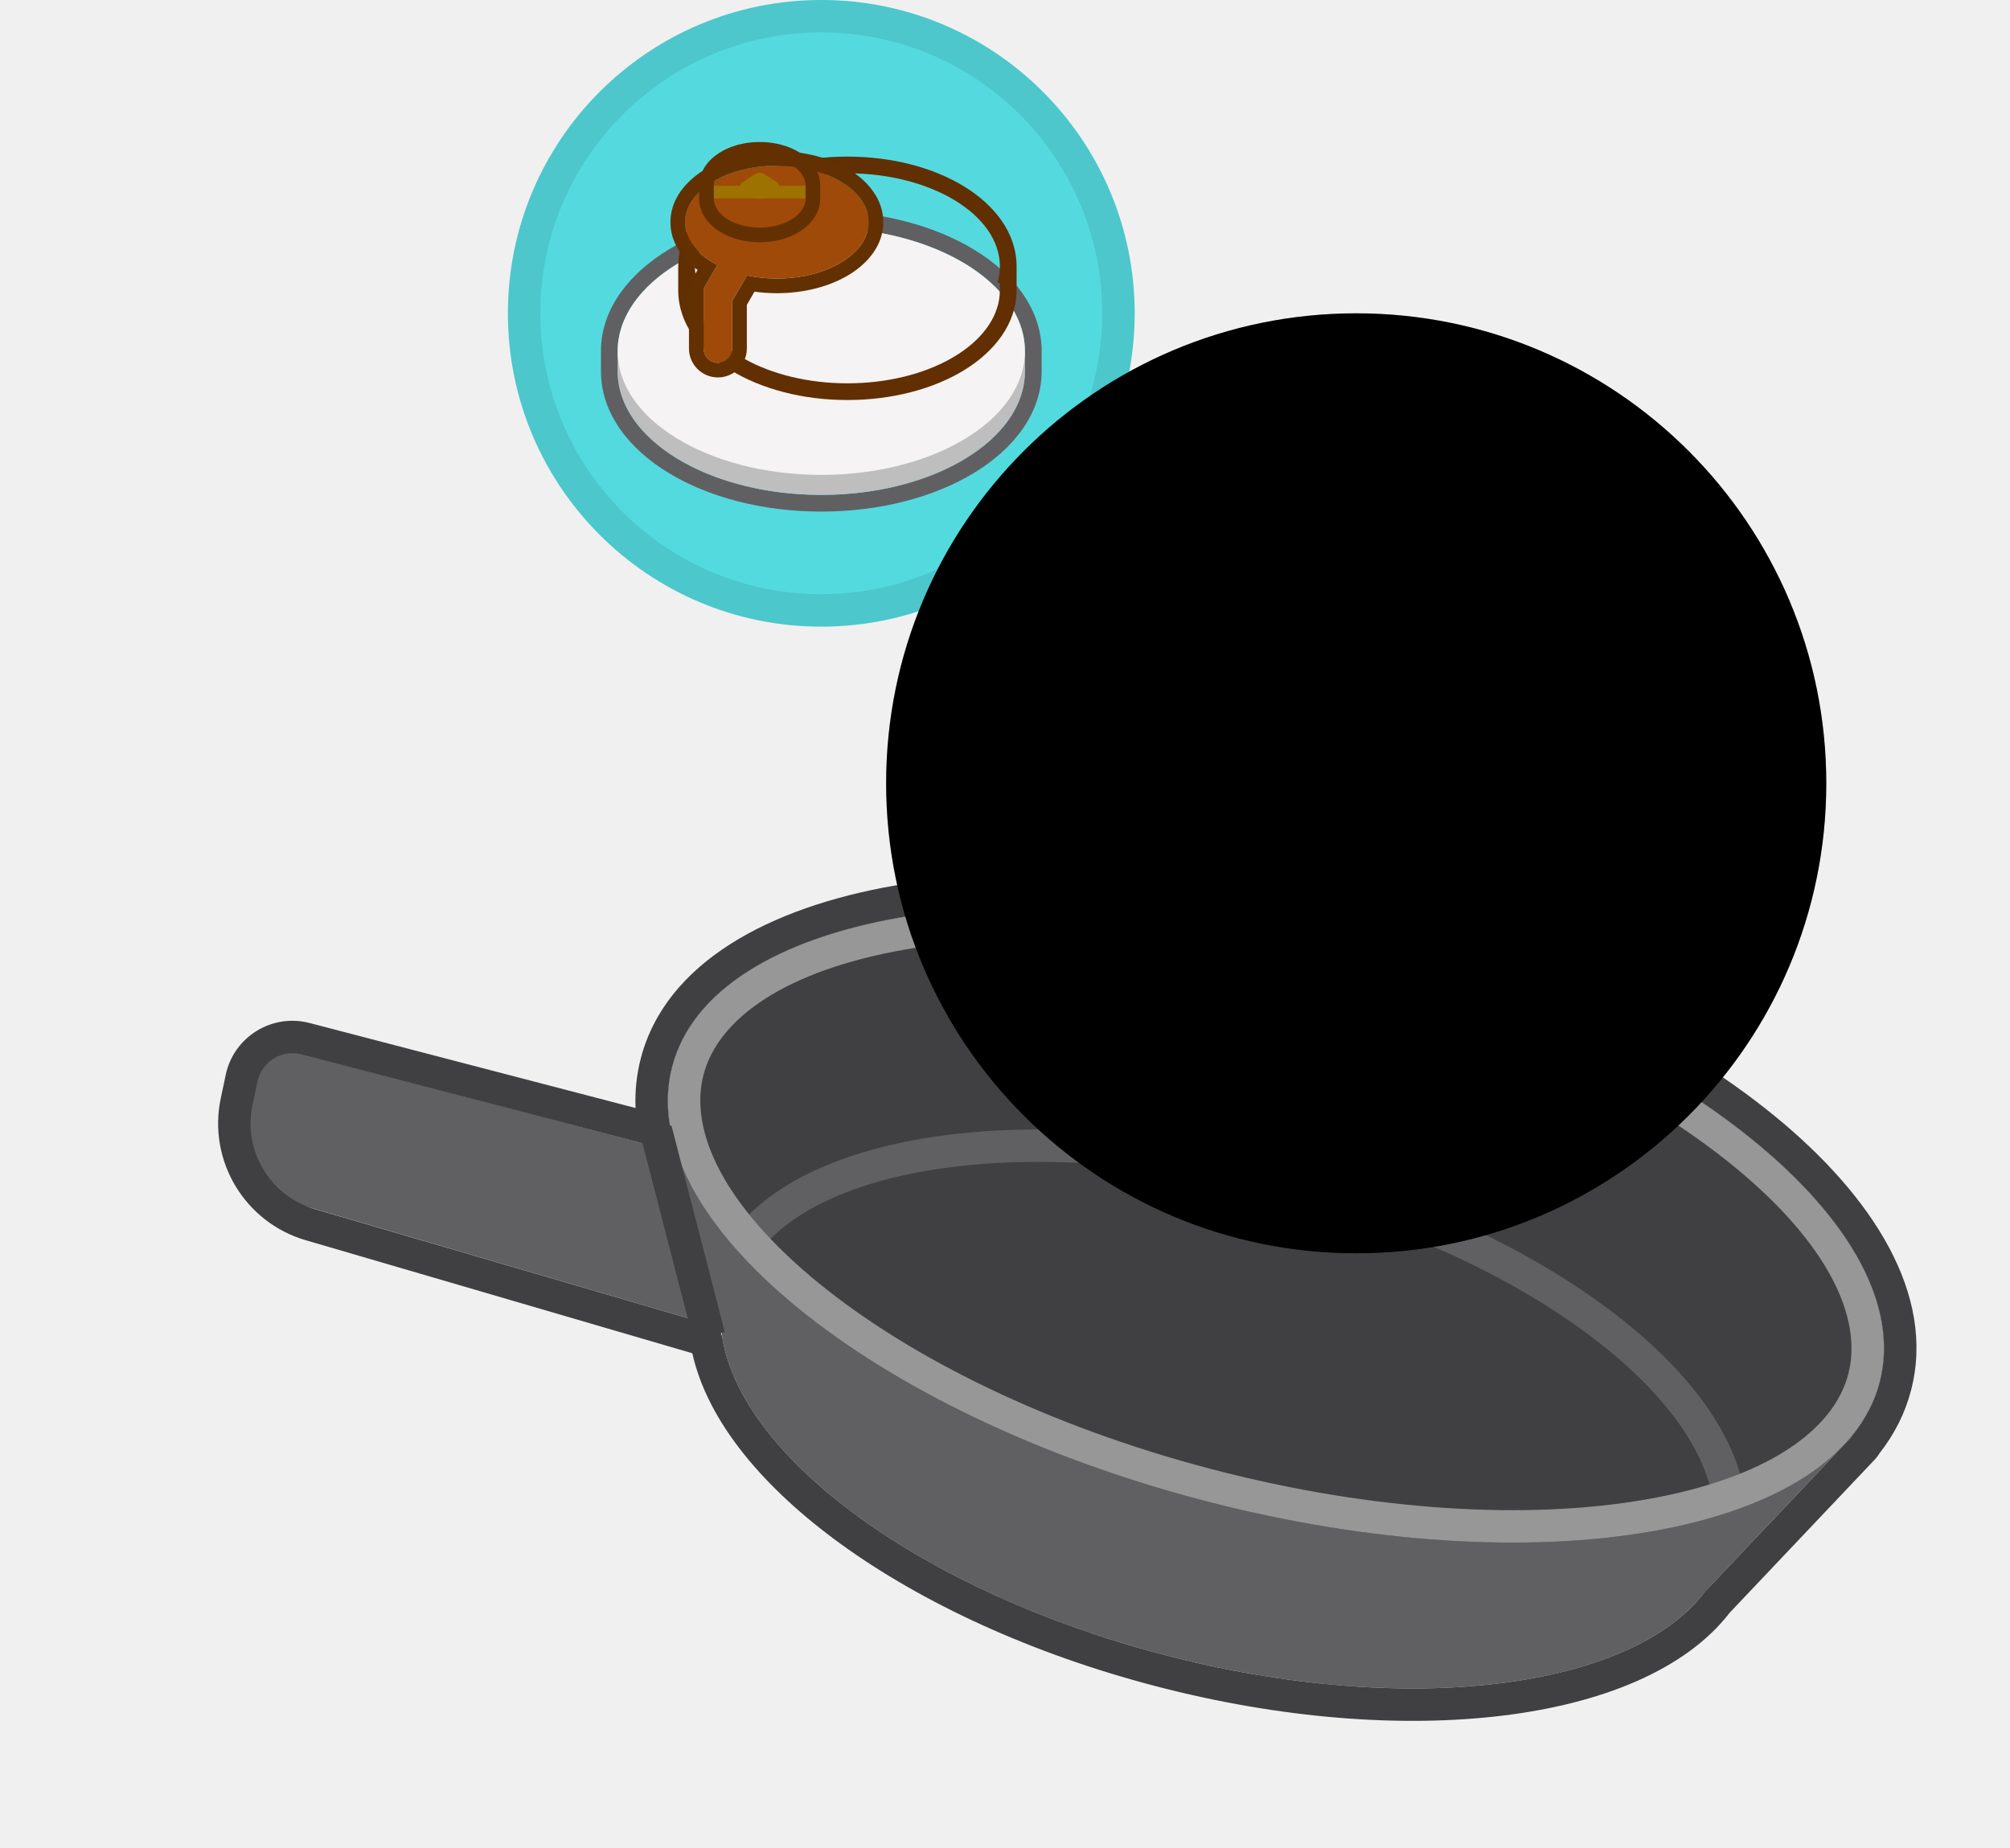
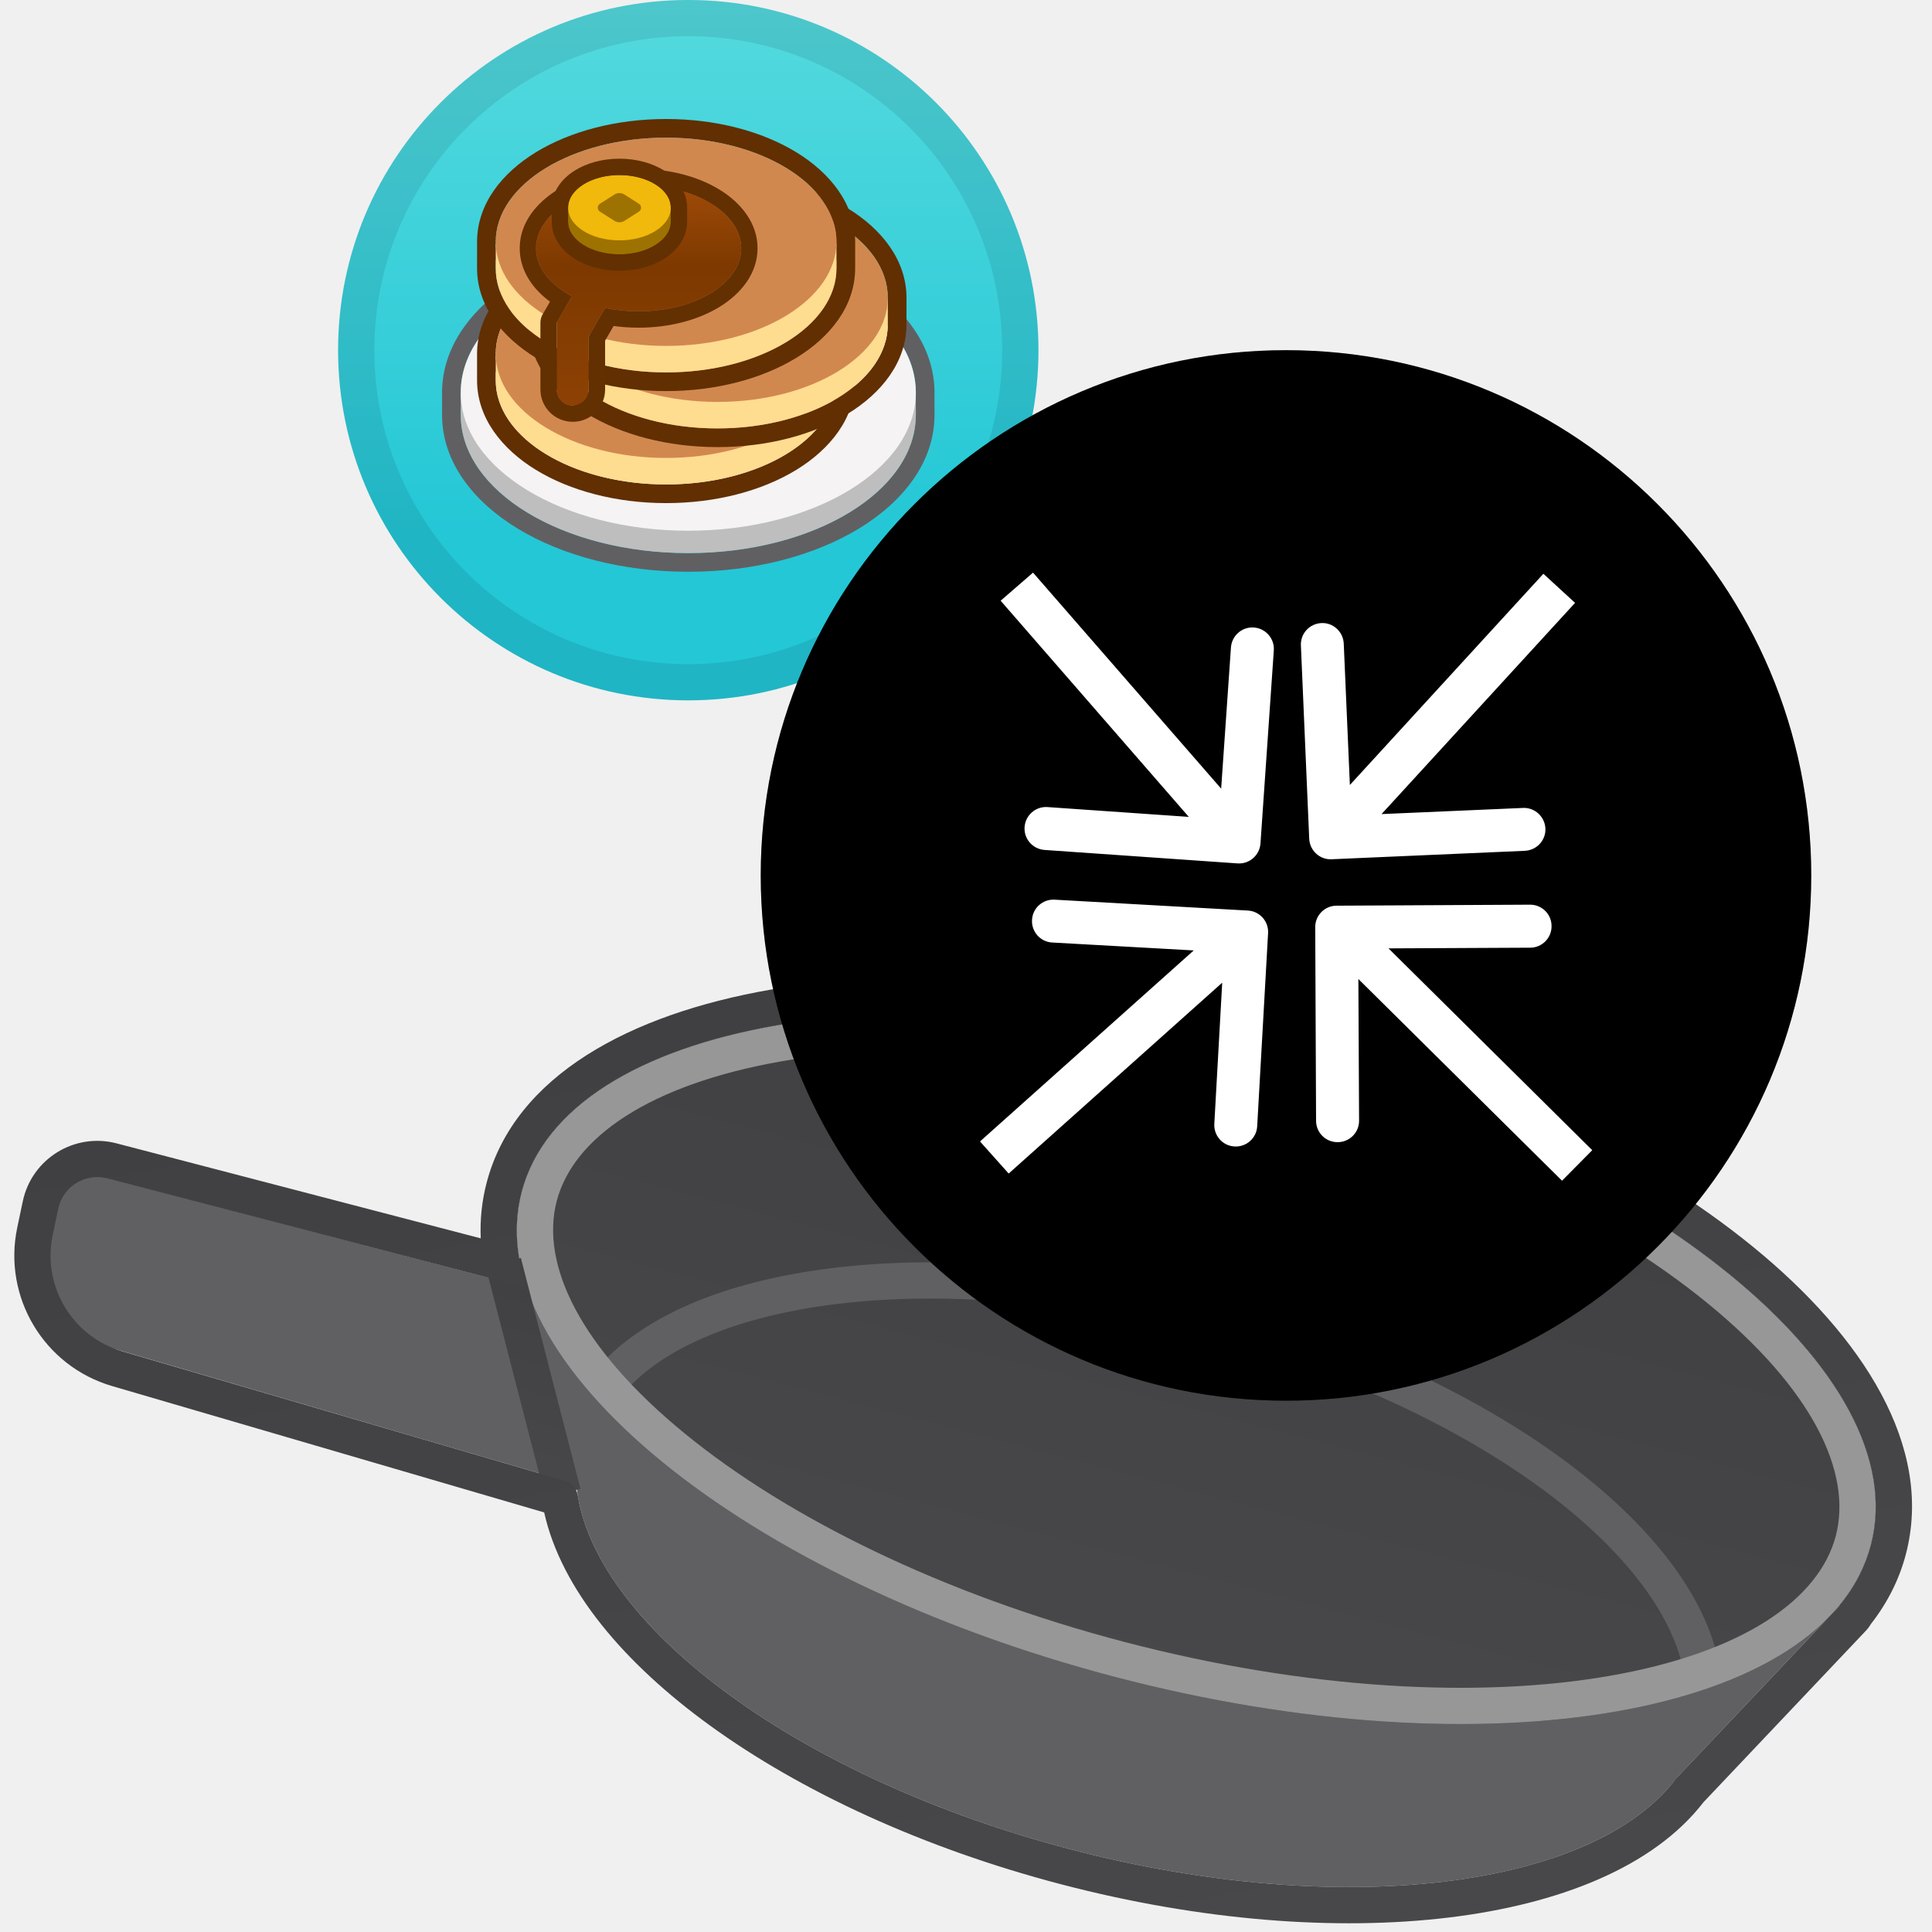
- <svg xmlns="http://www.w3.org/2000/svg" xmlns:ns1="https://www.w3.org/1999/xlink" width="186" height="171" fill="none">
-   <style>.B{fill-rule:evenodd}.C{fill:#606063}.D{fill:#612f01}.E{fill:#fedc90}.F{fill:#d1884f}</style>
-   <g class="C">
-     <path d="M67.045 119.028c-3.178 12.144 15 27.421 40.602 34.121s48.934 2.287 52.112-9.858-15-27.421-40.602-34.122-48.934-2.286-52.112 9.859z" />
-     <path d="M155.924 149.273l15.422-16.285-109.354-28.619 5.721 21.818 88.211 23.086z" />
-     <path d="M68.934 108.293L27.073 97.338c-1.815-.475-3.66.654-4.063 2.486l-.468 2.129a8.26 8.26 0 0 0 5.746 9.7l41.812 12.239-1.166-15.599z" />
+ <svg xmlns="http://www.w3.org/2000/svg" width="96" height="96" viewBox="0 0 96 96" fill="none">
+   <g clip-path="url(#clip0)">
+     <path d="M28.827 71.417C26.92 78.704 37.827 87.87 53.188 91.89C68.55 95.91 82.549 93.262 84.456 85.975C86.362 78.688 75.456 69.522 60.094 65.502C44.733 61.482 30.734 64.13 28.827 71.417Z" fill="#606063" />
+     <path d="M82.155 89.564L91.408 79.793L25.795 62.622L29.228 75.713L82.155 89.564Z" fill="#606063" />
+     <path d="M29.96 64.976L4.844 58.403C3.755 58.118 2.648 58.795 2.406 59.895L2.125 61.172C1.565 63.716 3.072 66.26 5.573 66.992L30.66 74.335L29.96 64.976Z" fill="#606063" />
+     <path d="M25.922 59.226C23.705 67.694 36.916 78.487 55.428 83.331C73.941 88.176 90.745 85.239 92.961 76.77C95.177 68.302 81.967 57.509 63.454 52.664C44.942 47.82 28.138 50.757 25.922 59.226Z" fill="url(#paint0_linear)" />
+     <path fill-rule="evenodd" clip-rule="evenodd" d="M76.604 73.971C80.863 77.103 83.352 80.491 83.723 83.494L85.509 83.273C85.046 79.531 82.067 75.755 77.67 72.521C73.236 69.261 67.207 66.433 60.322 64.631C53.438 62.829 46.796 62.341 41.333 63.012C35.916 63.677 31.469 65.509 29.232 68.545L30.681 69.613C32.476 67.177 36.305 65.443 41.552 64.798C46.754 64.16 53.165 64.619 59.866 66.373C66.568 68.126 72.382 70.867 76.604 73.971Z" fill="#606063" />
+     <path fill-rule="evenodd" clip-rule="evenodd" d="M34.041 71.243C28.808 66.969 26.842 62.819 27.663 59.681C28.484 56.544 32.231 53.889 38.887 52.726C45.371 51.592 53.934 52.033 62.998 54.406C72.063 56.778 79.745 60.588 84.842 64.752C90.075 69.027 92.041 73.177 91.22 76.314C90.399 79.452 86.651 82.107 79.996 83.27C73.512 84.404 64.949 83.962 55.884 81.59C46.819 79.218 39.138 75.408 34.041 71.243ZM55.428 83.331C36.916 78.487 23.705 67.694 25.922 59.226C28.138 50.757 44.942 47.82 63.454 52.664C81.967 57.509 95.177 68.302 92.961 76.77C90.745 85.239 73.941 88.176 55.428 83.331Z" fill="#979797" />
+     <path fill-rule="evenodd" clip-rule="evenodd" d="M27.101 74.429L24.138 62.956L25.881 62.506L28.843 73.979L27.101 74.429Z" fill="url(#paint1_linear)" />
+     <path fill-rule="evenodd" clip-rule="evenodd" d="M26.081 63.714C26.055 63.625 26.029 63.536 26.004 63.447C25.959 63.284 25.919 63.12 25.883 62.957L25.798 62.633C25.797 62.628 25.802 62.623 25.807 62.625C25.811 62.626 25.816 62.622 25.815 62.617C25.814 62.612 25.813 62.607 25.812 62.602C25.784 62.443 25.76 62.284 25.741 62.126C25.736 62.087 25.731 62.05 25.727 62.011C25.684 61.614 25.669 61.218 25.685 60.827C25.685 60.827 25.685 60.827 25.685 60.826C25.706 60.285 25.784 59.751 25.922 59.226C28.138 50.757 44.942 47.82 63.454 52.664C81.966 57.509 95.177 68.302 92.961 76.77C92.823 77.295 92.63 77.799 92.383 78.281C92.383 78.282 92.383 78.282 92.383 78.282C92.117 78.803 91.788 79.298 91.402 79.767C91.399 79.771 91.396 79.775 91.393 79.778C91.391 79.78 91.391 79.782 91.391 79.783C91.391 79.786 91.393 79.789 91.396 79.79C91.399 79.791 91.401 79.793 91.401 79.796C91.402 79.798 91.401 79.8 91.4 79.802L91.035 80.186C90.993 80.232 90.95 80.277 90.907 80.322L90.165 81.105L90.164 81.106L83.276 88.379C79.191 93.798 66.718 95.43 53.188 91.889C39.807 88.387 29.805 80.98 28.71 74.312C28.654 73.971 28.42 73.68 28.088 73.583L6.076 67.146C3.59 66.419 2.083 63.899 2.619 61.365L2.894 60.062C3.128 58.955 4.239 58.268 5.334 58.553L25.883 63.912C26.003 63.944 26.113 63.834 26.081 63.714ZM23.887 61.532C23.849 60.605 23.942 59.681 24.18 58.77C25.575 53.439 31.338 50.391 38.267 49.179C45.367 47.938 54.462 48.451 63.91 50.923C73.357 53.395 81.538 57.404 87.12 61.964C92.567 66.414 96.097 71.895 94.702 77.226C94.368 78.504 93.771 79.664 92.962 80.699C92.892 80.818 92.808 80.932 92.707 81.039L92.354 81.411C92.352 81.414 92.35 81.416 92.348 81.418C92.302 81.467 92.255 81.517 92.208 81.566C92.206 81.568 92.204 81.57 92.202 81.572L84.649 89.547C82.147 92.791 77.433 94.624 71.99 95.281C66.41 95.955 59.68 95.449 52.733 93.631C45.861 91.832 39.804 89.02 35.286 85.746C31.038 82.668 27.893 78.989 27.04 75.152L5.571 68.873C2.182 67.882 0.128 64.448 0.858 60.993L1.133 59.689C1.58 57.578 3.7 56.267 5.788 56.812L23.887 61.532Z" fill="url(#paint2_linear)" />
+     <circle cx="34.2" cy="17.4" r="17.4" fill="url(#paint3_linear)" />
+     <path fill-rule="evenodd" clip-rule="evenodd" d="M22.898 19.312C22.895 19.377 22.893 19.442 22.893 19.508C22.893 19.755 22.915 19.999 22.957 20.24H22.893V20.618C22.893 20.803 22.906 20.986 22.929 21.167C23.39 24.702 28.26 27.483 34.2 27.483C40.14 27.483 45.011 24.702 45.471 21.167C45.495 20.986 45.507 20.803 45.507 20.618V20.24H45.443C45.485 19.999 45.507 19.755 45.507 19.508C45.507 19.442 45.505 19.377 45.502 19.312C45.332 15.611 40.337 12.643 34.2 12.643C28.064 12.643 23.069 15.611 22.898 19.312ZM21.97 19.312C22.053 17.054 23.588 15.157 25.724 13.86C27.938 12.516 30.937 11.715 34.2 11.715C37.464 11.715 40.463 12.516 42.677 13.86C44.812 15.157 46.347 17.054 46.431 19.312H46.435V20.618C46.435 22.962 44.874 24.932 42.677 26.266C40.463 27.61 37.464 28.411 34.2 28.411C30.937 28.411 27.938 27.61 25.724 26.266C23.527 24.932 21.966 22.962 21.966 20.618V19.312H21.97Z" fill="#606063" />
+     <path d="M45.507 20.618C45.507 24.41 40.445 27.483 34.2 27.483C27.956 27.483 22.894 24.41 22.894 20.618V19.532H45.507V20.618Z" fill="#BEBEBE" />
+     <path d="M45.507 19.508C45.507 23.299 40.445 26.372 34.2 26.372C27.956 26.372 22.894 23.299 22.894 19.508C22.894 15.716 27.956 12.643 34.2 12.643C40.445 12.643 45.507 15.716 45.507 19.508Z" fill="#F5F3F3" />
+     <path fill-rule="evenodd" clip-rule="evenodd" d="M24.633 17.568C24.633 17.572 24.633 17.577 24.633 17.581C24.633 17.893 24.678 18.199 24.765 18.496H24.633V18.898C24.633 19.075 24.648 19.251 24.676 19.424C25.107 22.034 28.713 24.071 33.099 24.071C37.483 24.071 41.09 22.034 41.521 19.424C41.549 19.251 41.564 19.075 41.564 18.898V18.496H41.432C41.516 18.207 41.562 17.91 41.564 17.606C41.564 17.598 41.564 17.589 41.564 17.581C41.564 17.577 41.564 17.572 41.564 17.568C41.553 14.717 37.767 12.408 33.099 12.408C28.43 12.408 24.645 14.717 24.633 17.568ZM23.705 17.568H23.705V18.898C23.705 20.772 24.945 22.318 26.629 23.348C28.329 24.387 30.619 24.999 33.099 24.999C35.578 24.999 37.868 24.387 39.568 23.348C41.252 22.318 42.492 20.772 42.492 18.898V17.61C42.492 17.6 42.492 17.591 42.492 17.581C42.492 15.707 41.252 14.16 39.568 13.131C37.868 12.092 35.578 11.48 33.099 11.48C30.619 11.48 28.329 12.092 26.629 13.131C24.948 14.158 23.711 15.7 23.705 17.568Z" fill="#612F01" />
+     <path d="M41.564 18.898C41.564 21.755 37.774 24.071 33.099 24.071C28.423 24.071 24.633 21.755 24.633 18.898V17.684H41.564V18.898Z" fill="#FEDC90" />
+     <path d="M41.564 17.581C41.564 20.438 37.774 22.755 33.099 22.755C28.423 22.755 24.633 20.438 24.633 17.581C24.633 14.724 28.423 12.408 33.099 12.408C37.774 12.408 41.564 14.724 41.564 17.581Z" fill="#D1884F" />
+     <path fill-rule="evenodd" clip-rule="evenodd" d="M27.184 14.785C27.184 14.789 27.184 14.793 27.184 14.798C27.184 15.11 27.23 15.416 27.316 15.713H27.184V16.115C27.184 16.292 27.199 16.467 27.227 16.64C27.659 19.251 31.265 21.288 35.65 21.288C40.035 21.288 43.641 19.251 44.072 16.64C44.101 16.467 44.115 16.292 44.115 16.115V15.713H43.983C44.068 15.424 44.113 15.127 44.115 14.823C44.115 14.815 44.115 14.806 44.115 14.798C44.115 14.793 44.115 14.789 44.115 14.785C44.104 11.934 40.318 9.624 35.65 9.624C30.982 9.624 27.196 11.934 27.184 14.785ZM26.257 14.785H26.257V16.115C26.257 17.989 27.496 19.535 29.18 20.564C30.88 21.603 33.17 22.216 35.65 22.216C38.13 22.216 40.419 21.603 42.12 20.564C43.804 19.535 45.043 17.989 45.043 16.115V14.827C45.043 14.817 45.043 14.807 45.043 14.798C45.043 12.924 43.804 11.377 42.12 10.348C40.419 9.309 38.13 8.697 35.65 8.697C33.17 8.697 30.88 9.309 29.18 10.348C27.5 11.375 26.262 12.916 26.257 14.785Z" fill="#612F01" />
+     <path d="M44.115 16.115C44.115 18.972 40.325 21.288 35.65 21.288C30.974 21.288 27.184 18.972 27.184 16.115V14.901H44.115V16.115Z" fill="#FEDC90" />
+     <path d="M44.115 14.798C44.115 17.655 40.325 19.971 35.65 19.971C30.974 19.971 27.184 17.655 27.184 14.798C27.184 11.941 30.974 9.624 35.65 9.624C40.325 9.624 44.115 11.941 44.115 14.798Z" fill="#D1884F" />
+     <path fill-rule="evenodd" clip-rule="evenodd" d="M24.633 12.002C24.633 12.006 24.633 12.01 24.633 12.014C24.633 12.327 24.678 12.632 24.765 12.929H24.633V13.331C24.633 13.509 24.648 13.684 24.676 13.857C25.107 16.467 28.713 18.505 33.099 18.505C37.483 18.505 41.09 16.467 41.521 13.857C41.549 13.684 41.564 13.509 41.564 13.331V12.929H41.432C41.516 12.64 41.562 12.343 41.564 12.04C41.564 12.031 41.564 12.023 41.564 12.014C41.564 12.01 41.564 12.006 41.564 12.002C41.553 9.15 37.767 6.841 33.099 6.841C28.43 6.841 24.645 9.15 24.633 12.002ZM23.705 12.002H23.705V13.331C23.705 15.206 24.945 16.752 26.629 17.781C28.329 18.82 30.619 19.433 33.099 19.433C35.578 19.433 37.868 18.82 39.568 17.781C41.252 16.752 42.492 15.206 42.492 13.331V12.043C42.492 12.034 42.492 12.024 42.492 12.014C42.492 10.14 41.252 8.594 39.568 7.565C37.868 6.526 35.578 5.913 33.099 5.913C30.619 5.913 28.329 6.526 26.629 7.565C24.948 8.592 23.711 10.133 23.705 12.002Z" fill="#612F01" />
+     <path d="M41.564 13.331C41.564 16.189 37.774 18.505 33.099 18.505C28.423 18.505 24.633 16.189 24.633 13.331V12.118H41.564V13.331Z" fill="#FEDC90" />
+     <path d="M41.564 12.014C41.564 14.872 37.774 17.188 33.099 17.188C28.423 17.188 24.633 14.872 24.633 12.014C24.633 9.157 28.423 6.841 33.099 6.841C37.774 6.841 41.564 9.157 41.564 12.014Z" fill="#D1884F" />
+     <path fill-rule="evenodd" clip-rule="evenodd" d="M26.635 12.336C26.635 13.29 27.328 14.145 28.422 14.719L27.664 16.032L27.665 16.032H27.664V19.353C27.664 19.792 28.02 20.148 28.46 20.148C28.899 20.148 29.255 19.792 29.255 19.353V16.712L30.07 15.3C30.591 15.41 31.151 15.47 31.733 15.47C34.548 15.47 36.83 14.067 36.83 12.336C36.83 10.605 34.548 9.202 31.733 9.202C28.918 9.202 26.635 10.605 26.635 12.336Z" fill="url(#paint4_linear)" />
+     <path fill-rule="evenodd" clip-rule="evenodd" d="M28.422 14.719C28.301 14.656 28.185 14.589 28.074 14.518C27.184 13.954 26.636 13.185 26.636 12.336C26.636 10.605 28.918 9.202 31.733 9.202C34.548 9.202 36.831 10.605 36.831 12.336C36.831 14.067 34.548 15.47 31.733 15.47C31.151 15.47 30.591 15.41 30.07 15.3L29.255 16.712V19.353C29.255 19.792 28.899 20.148 28.46 20.148C28.021 20.148 27.665 19.792 27.665 19.353V16.032L28.422 14.719ZM26.853 16.046V19.353C26.853 20.241 27.572 20.96 28.46 20.96C29.347 20.96 30.067 20.241 30.067 19.353V16.929L30.49 16.197C30.891 16.253 31.307 16.282 31.733 16.282C33.266 16.282 34.693 15.902 35.763 15.244C36.819 14.594 37.642 13.589 37.642 12.336C37.642 11.084 36.819 10.078 35.763 9.429C34.693 8.771 33.266 8.39 31.733 8.39C30.2 8.39 28.773 8.771 27.703 9.429C26.647 10.078 25.824 11.084 25.824 12.336C25.824 13.436 26.454 14.341 27.329 14.99L26.967 15.616C26.933 15.674 26.905 15.736 26.886 15.802C26.862 15.882 26.851 15.964 26.853 16.046Z" fill="#633001" />
+     <path d="M28.228 11.016C28.228 11.912 29.371 12.639 30.78 12.639C32.189 12.639 33.331 11.912 33.331 11.016C33.331 10.119 32.189 9.392 30.78 9.392C29.371 9.392 28.228 10.119 28.228 11.016Z" fill="#9E7200" />
+     <path d="M28.228 10.32H33.331V11.016H28.228V10.32Z" fill="#9E7200" />
+     <path d="M28.228 10.32C28.228 11.217 29.371 11.944 30.78 11.944C32.189 11.944 33.331 11.217 33.331 10.32C33.331 9.423 32.189 8.697 30.78 8.697C29.371 8.697 28.228 9.423 28.228 10.32Z" fill="#F0B90B" />
+     <path d="M29.811 10.124L30.53 9.667C30.682 9.57 30.877 9.57 31.028 9.667L31.747 10.124C31.891 10.216 31.891 10.425 31.747 10.516L31.028 10.973C30.877 11.07 30.682 11.07 30.53 10.973L29.811 10.516C29.668 10.425 29.668 10.216 29.811 10.124Z" fill="#9E7200" />
+     <path fill-rule="evenodd" clip-rule="evenodd" d="M28.539 8.487C29.15 8.099 29.944 7.885 30.779 7.885C31.614 7.885 32.408 8.099 33.019 8.487C33.62 8.87 34.142 9.498 34.142 10.32V11.016C34.142 11.838 33.62 12.466 33.019 12.849C32.408 13.237 31.614 13.451 30.779 13.451C29.944 13.451 29.15 13.237 28.539 12.849C27.938 12.466 27.416 11.838 27.416 11.016V10.32C27.416 9.498 27.938 8.87 28.539 8.487ZM30.779 8.697C29.37 8.697 28.228 9.423 28.228 10.32V11.016C28.228 11.913 29.37 12.639 30.779 12.639C32.188 12.639 33.331 11.913 33.331 11.016V10.32C33.331 9.423 32.188 8.697 30.779 8.697Z" fill="#633001" />
+     <g style="mix-blend-mode:multiply" opacity="0.1">
+       <path fill-rule="evenodd" clip-rule="evenodd" d="M34.2 33C42.816 33 49.8 26.016 49.8 17.4C49.8 8.784 42.816 1.8 34.2 1.8C25.584 1.8 18.6 8.784 18.6 17.4C18.6 26.016 25.584 33 34.2 33ZM34.2 34.8C43.81 34.8 51.6 27.01 51.6 17.4C51.6 7.79 43.81 0 34.2 0C24.59 0 16.8 7.79 16.8 17.4C16.8 27.01 24.59 34.8 34.2 34.8Z" fill="#191326" />
+     </g>
+     <path d="M63.9 69.6C78.315 69.6 90 57.915 90 43.5C90 29.085 78.315 17.4 63.9 17.4C49.485 17.4 37.8 29.085 37.8 43.5C37.8 57.915 49.485 69.6 63.9 69.6Z" fill="black" />
+     <path d="M61.493 42.902C62.084 42.945 62.59 42.496 62.632 41.912L63.295 32.32C63.337 31.729 62.889 31.223 62.305 31.18C61.714 31.138 61.208 31.586 61.165 32.17L60.574 40.695L52.05 40.103C51.459 40.061 50.953 40.509 50.911 41.093C50.868 41.684 51.316 42.19 51.9 42.233L61.493 42.902ZM63.01 46.37C63.045 45.779 62.59 45.274 62.006 45.245L52.406 44.704C51.815 44.668 51.309 45.124 51.281 45.708C51.245 46.299 51.701 46.805 52.285 46.833L60.816 47.31L60.339 55.842C60.304 56.433 60.76 56.939 61.343 56.967C61.934 57.003 62.44 56.547 62.469 55.963L63.01 46.37ZM66.414 45.003C65.823 45.003 65.346 45.487 65.353 46.078L65.395 55.692C65.395 56.283 65.88 56.761 66.471 56.753C67.062 56.753 67.539 56.269 67.532 55.678L67.489 47.132L76.035 47.09C76.626 47.09 77.103 46.605 77.096 46.014C77.096 45.423 76.612 44.946 76.021 44.953L66.414 45.003ZM65.054 41.677C65.082 42.268 65.581 42.724 66.165 42.696L75.771 42.276C76.362 42.247 76.818 41.749 76.79 41.165C76.761 40.581 76.263 40.118 75.679 40.146L67.14 40.517L66.77 31.978C66.742 31.387 66.243 30.931 65.659 30.96C65.068 30.988 64.612 31.487 64.641 32.071L65.054 41.677ZM49.721 29.849L60.76 42.532L62.369 41.129L51.331 28.453L49.721 29.849ZM50.12 58.313L62.661 47.104L61.237 45.509L48.696 56.718L50.12 58.313ZM79.118 57.152L67.169 45.316L65.666 46.833L77.616 58.669L79.118 57.152ZM76.69 28.51L65.331 40.908L66.905 42.354L78.264 29.956L76.69 28.51Z" fill="black" />
+     <path d="M61.493 42.902C62.084 42.945 62.59 42.496 62.632 41.912L63.295 32.32C63.337 31.729 62.889 31.223 62.305 31.18C61.714 31.138 61.208 31.586 61.165 32.17L60.574 40.695L52.05 40.103C51.459 40.061 50.953 40.509 50.911 41.093C50.868 41.684 51.316 42.19 51.9 42.233L61.493 42.902ZM63.01 46.37C63.045 45.779 62.59 45.274 62.006 45.245L52.406 44.704C51.815 44.668 51.309 45.124 51.281 45.708C51.245 46.299 51.701 46.805 52.285 46.833L60.816 47.31L60.339 55.842C60.304 56.433 60.76 56.939 61.343 56.967C61.934 57.003 62.44 56.547 62.469 55.963L63.01 46.37ZM66.414 45.003C65.823 45.003 65.346 45.487 65.353 46.078L65.395 55.692C65.395 56.283 65.88 56.761 66.471 56.753C67.062 56.753 67.539 56.269 67.532 55.678L67.489 47.132L76.035 47.09C76.626 47.09 77.103 46.605 77.096 46.014C77.096 45.423 76.612 44.946 76.021 44.953L66.414 45.003ZM65.054 41.677C65.082 42.268 65.581 42.724 66.165 42.696L75.771 42.276C76.362 42.247 76.818 41.749 76.79 41.165C76.761 40.581 76.263 40.118 75.679 40.146L67.14 40.517L66.77 31.978C66.742 31.387 66.243 30.931 65.659 30.96C65.068 30.988 64.612 31.487 64.641 32.071L65.054 41.677ZM49.721 29.849L60.76 42.532L62.369 41.129L51.331 28.453L49.721 29.849ZM50.12 58.313L62.661 47.104L61.237 45.509L48.696 56.718L50.12 58.313ZM79.118 57.152L67.169 45.316L65.666 46.833L77.616 58.669L79.118 57.152ZM76.69 28.51L65.331 40.908L66.905 42.354L78.264 29.956L76.69 28.51Z" fill="white" />
+     <g style="mix-blend-mode:multiply" opacity="0.2">
+       <path fill-rule="evenodd" clip-rule="evenodd" d="M63.9 67.898C77.375 67.898 88.298 56.975 88.298 43.5C88.298 30.026 77.375 19.102 63.9 19.102C50.425 19.102 39.502 30.026 39.502 43.5C39.502 56.975 50.425 67.898 63.9 67.898ZM63.9 69.6C78.315 69.6 90 57.915 90 43.5C90 29.085 78.315 17.4 63.9 17.4C49.485 17.4 37.8 29.085 37.8 43.5C37.8 57.915 49.485 69.6 63.9 69.6Z" fill="#191326" />
+     </g>
  </g>
-   <path fill="url(#A)" d="M62.203 98.71c-3.694 14.114 18.324 32.101 49.178 40.176s58.86 3.178 62.554-10.936-18.324-32.101-49.178-40.176-58.861-3.179-62.554 10.935z" />
-   <g class="B">
-     <path d="M146.673 123.286c7.098 5.22 11.246 10.866 11.865 15.871l2.978-.368c-.772-6.238-5.737-12.531-13.066-17.92-7.389-5.435-17.439-10.148-28.913-13.151s-22.544-3.817-31.649-2.699c-9.029 1.109-16.44 4.163-20.168 9.223l2.415 1.779c2.992-4.06 9.373-6.95 18.119-8.024 8.67-1.064 19.354-.299 30.523 2.624s20.859 7.49 27.896 12.665z" class="C" />
-     <path fill="#979797" d="M75.734 118.739c-8.721-7.124-11.998-14.041-10.629-19.27s7.614-9.654 18.706-11.593c10.807-1.889 25.078-1.154 40.186 2.8s27.911 10.304 36.406 17.245c8.721 7.124 11.998 14.041 10.63 19.27s-7.614 9.653-18.707 11.593c-10.806 1.889-25.078 1.153-40.186-2.8s-27.91-10.304-36.406-17.245zm35.647 20.147c-30.854-8.075-52.872-26.062-49.178-40.176s31.7-19.01 62.554-10.935 52.872 26.062 49.178 40.176-31.7 19.01-62.554 10.936z" />
-     <path fill="url(#B)" d="M64.167 124.049l-4.937-19.123 2.905-.75 4.937 19.123-2.905.75z" />
-     <path fill="url(#C)" d="M62.469 106.189l-.128-.443-.202-.817-.142-.54c.022-.012.03-.019.028-.027l-.004-.025-.12-.794-.022-.191c-.072-.663-.096-1.321-.071-1.974.035-.903.166-1.793.395-2.668 3.694-14.114 31.7-19.01 62.555-10.936s52.872 26.062 49.178 40.176a12.4 12.4 0 0 1-.963 2.519 13.7 13.7 0 0 1-1.635 2.476l-.016.019c.011.02.014.025.015.029l-.611.651-12.932 13.655c-6.807 9.031-27.596 11.752-50.146 5.85-22.302-5.837-38.971-18.182-40.797-29.295-.093-.569-.484-1.054-1.037-1.215L29.127 111.91a8.26 8.26 0 0 1-5.762-9.635l.459-2.172c.39-1.845 2.242-2.99 4.066-2.514l34.249 8.931a.27.27 0 0 0 .331-.331zm-3.657-3.636c-.064-1.544.091-3.085.488-4.603 2.325-8.885 11.93-13.965 23.478-15.984 11.834-2.069 26.992-1.215 42.738 2.906s29.38 10.802 38.683 18.402c9.078 7.417 14.963 16.551 12.638 25.436-.557 2.129-1.552 4.064-2.901 5.789a3.08 3.08 0 0 1-.425.566l-13.429 14.181c-4.171 5.406-12.026 8.46-21.098 9.556-9.3 1.124-20.517.28-32.096-2.751-11.453-2.997-21.548-7.685-29.079-13.141-7.079-5.13-12.321-11.262-13.743-17.657l-35.782-10.464a11.26 11.26 0 0 1-7.855-13.134l.459-2.173c.744-3.519 4.277-5.704 7.758-4.796l30.165 7.867z" />
-   </g>
-   <circle cx="76" cy="29" r="29" fill="url(#D)" />
-   <path d="M57.163 32.186l-.008.326c0 .412.036.819.106 1.22h-.106v.631c0 .308.02.613.059.915C57.983 41.17 66.1 45.805 76 45.805s18.017-4.635 18.785-10.527c.039-.302.059-.607.059-.915v-.631h-.106c.07-.401.106-.808.106-1.22a7.07 7.07 0 0 0-.008-.326C94.553 26.018 86.228 21.071 76 21.071s-18.553 4.947-18.837 11.116zm-1.548 0c.14-3.764 2.698-6.925 6.257-9.086 3.69-2.24 8.688-3.576 14.127-3.576S86.438 20.86 90.128 23.1c3.56 2.161 6.117 5.323 6.257 9.086h.006v2.177c0 3.907-2.601 7.189-6.263 9.412-3.69 2.24-8.688 3.576-14.127 3.576s-10.438-1.335-14.127-3.576c-3.662-2.223-6.263-5.505-6.263-9.412v-2.177h.006z" class="B C" />
-   <path fill="#bebebe" d="M94.845 34.364c0 6.319-8.437 11.442-18.844 11.442s-18.844-5.123-18.844-11.442v-1.811h37.689v1.811z" />
-   <path fill="#f5f3f3" d="M94.845 32.513c0 6.319-8.437 11.442-18.844 11.442s-18.844-5.123-18.844-11.442S65.593 21.071 76 21.071s18.844 5.123 18.844 11.442z" />
-   <use class="B D" ns1:href="#F" />
-   <use class="E" ns1:href="#G" />
-   <use class="F" ns1:href="#H" />
-   <path d="M64.308 24.641v.021a5.42 5.42 0 0 0 .22 1.525h-.22v.67a5.37 5.37 0 0 0 .072.876c.718 4.35 6.729 7.746 14.037 7.746s13.319-3.396 14.037-7.746a5.37 5.37 0 0 0 .072-.876v-.67h-.22c.141-.481.216-.977.22-1.482v-.043-.021c-.019-4.752-6.329-8.601-14.109-8.601s-14.09 3.849-14.109 8.601zm-1.546 0h0v2.216c0 3.124 2.065 5.701 4.872 7.416 2.834 1.732 6.65 2.752 10.783 2.752s7.949-1.021 10.783-2.752c2.807-1.715 4.872-4.293 4.872-7.416v-2.195c0-3.123-2.065-5.701-4.872-7.416-2.834-1.732-6.65-2.752-10.783-2.752s-7.949 1.021-10.783 2.752c-2.8 1.711-4.863 4.281-4.872 7.395z" class="B D" />
-   <use x="4.251" y="-4.638" class="E" ns1:href="#G" />
-   <use x="4.251" y="-4.639" class="F" ns1:href="#H" />
-   <use y="-9.277" class="B D" ns1:href="#F" />
-   <use y="-9.277" class="E" ns1:href="#G" />
-   <use y="-9.278" class="F" ns1:href="#H" />
-   <g class="B">
-     <path fill="url(#E)" d="M63.392 20.56c0 1.59 1.155 3.014 2.978 3.972l-1.263 2.187v5.535c0 .732.593 1.325 1.325 1.325s1.325-.593 1.325-1.325v-4.402l1.359-2.353c.869.184 1.801.284 2.772.284 4.692 0 8.496-2.339 8.496-5.223s-3.804-5.223-8.496-5.223-8.496 2.339-8.496 5.223z" />
-     <path fill="#633001" d="M66.371 24.533l-.58-.335c-1.484-.941-2.397-2.223-2.397-3.637 0-2.885 3.804-5.223 8.496-5.223s8.496 2.339 8.496 5.224-3.804 5.223-8.496 5.223c-.97 0-1.903-.1-2.772-.284l-1.359 2.353v4.402c0 .732-.593 1.325-1.325 1.325s-1.325-.593-1.325-1.325V26.72l1.263-2.187zm-2.616 2.211v5.512a2.68 2.68 0 0 0 2.678 2.678 2.68 2.68 0 0 0 2.678-2.678v-4.04l.705-1.22a15.04 15.04 0 0 0 2.073.142c2.555 0 4.933-.634 6.716-1.73 1.761-1.083 3.133-2.758 3.133-4.846s-1.371-3.763-3.133-4.846c-1.783-1.096-4.161-1.73-6.716-1.73s-4.933.634-6.716 1.73c-1.761 1.083-3.133 2.758-3.133 4.846 0 1.833 1.05 3.342 2.508 4.423l-.602 1.043a1.34 1.34 0 0 0-.136.31c-.04.134-.058.271-.055.407z" />
-   </g>
-   <g fill="#9e7200">
-     <use ns1:href="#I" />
-     <path d="M66.047 17.2h8.504v1.16h-8.504V17.2z" />
-   </g>
-   <use y="-1.16" fill="#f0b90b" ns1:href="#I" />
-   <path fill="#9e7200" d="M68.685 16.874l1.198-.763c.253-.161.577-.161.83 0l1.198.763c.239.152.239.5 0 .652l-1.198.763c-.253.161-.577.161-.83 0l-1.198-.763c-.239-.152-.239-.5 0-.652z" />
-   <path fill="#633001" d="M66.566 14.145c1.018-.648 2.341-1.004 3.733-1.004s2.715.356 3.733 1.004c1.002.637 1.872 1.685 1.872 3.055v1.16c0 1.37-.87 2.417-1.872 3.055-1.018.648-2.341 1.004-3.733 1.004s-2.715-.356-3.733-1.004c-1.002-.637-1.872-1.685-1.872-3.055V17.2c0-1.37.87-2.417 1.872-3.055zm3.733.349c-2.348 0-4.252 1.212-4.252 2.706v1.16c0 1.494 1.904 2.706 4.252 2.706s4.252-1.212 4.252-2.706V17.2c0-1.494-1.904-2.706-4.252-2.706z" class="B" />
-   <circle cx="76" cy="29" r="27.5" stroke="#191326" stroke-width="3" opacity=".1" style="mix-blend-mode:multiply" />
-   <g fill="#000">
-     <path d="M125.5 116c24.024 0 43.5-19.476 43.5-43.5S149.524 29 125.5 29 82 48.476 82 72.5s19.476 43.5 43.5 43.5z" />
-     <use ns1:href="#J" />
-   </g>
-   <use fill="#fff" ns1:href="#J" />
-   <circle cx="125.5" cy="72.5" r="42.082" stroke="#191326" stroke-width="2.837" opacity=".2" style="mix-blend-mode:multiply" />
  <defs>
-     <linearGradient id="A" x1="124.757" x2="111.381" y1="87.774" y2="138.886" ns1:href="#K">
+     <linearGradient id="paint0_linear" x1="63.454" y1="52.664" x2="55.428" y2="83.331" gradientUnits="userSpaceOnUse">
      <stop stop-color="#404042" />
-       <stop offset="1" stop-color="#48484b" />
+       <stop offset="1" stop-color="#48484B" />
    </linearGradient>
-     <linearGradient id="B" x1="65.567" x2="60.735" y1="105.096" y2="123.129" ns1:href="#K">
+     <linearGradient id="paint1_linear" x1="27.941" y1="63.058" x2="25.041" y2="73.878" gradientUnits="userSpaceOnUse">
      <stop stop-color="#404042" />
-       <stop offset="1" stop-color="#48484b" />
+       <stop offset="1" stop-color="#48484B" />
    </linearGradient>
-     <linearGradient id="C" x1="92.495" x2="108.09" y1="80.169" y2="164.62" ns1:href="#K">
+     <linearGradient id="paint2_linear" x1="44.097" y1="48.101" x2="53.454" y2="98.772" gradientUnits="userSpaceOnUse">
      <stop stop-color="#404042" />
-       <stop offset="1" stop-color="#48484b" />
+       <stop offset="1" stop-color="#48484B" />
    </linearGradient>
-     <linearGradient id="D" x1="76" x2="76" y1="0" y2="58" ns1:href="#K">
-       <stop stop-color="#54dade" />
-       <stop offset=".762" stop-color="#24c7d6" />
+     <linearGradient id="paint3_linear" x1="34.2" y1="0" x2="34.2" y2="34.8" gradientUnits="userSpaceOnUse">
+       <stop stop-color="#54DADE" />
+       <stop offset="0.762" stop-color="#24C7D6" />
    </linearGradient>
-     <linearGradient id="E" x1="71.98" x2="71.98" y1="15.512" y2="33.443" ns1:href="#K">
-       <stop stop-color="#9f4a08" />
-       <stop offset=".37" stop-color="#7d3900" />
-       <stop offset="1" stop-color="#8d4104" />
+     <linearGradient id="paint4_linear" x1="31.788" y1="9.307" x2="31.788" y2="20.066" gradientUnits="userSpaceOnUse">
+       <stop stop-color="#9F4A08" />
+       <stop offset="0.37" stop-color="#7D3900" />
+       <stop offset="1" stop-color="#8D4104" />
    </linearGradient>
-     <path id="F" d="M60.055 29.28v.021a5.42 5.42 0 0 0 .22 1.525h-.22v.67a5.38 5.38 0 0 0 .072.876c.718 4.351 6.729 7.746 14.037 7.746s13.319-3.396 14.037-7.746a5.37 5.37 0 0 0 .072-.876v-.67h-.22c.141-.481.216-.977.22-1.482v-.043-.021c-.019-4.752-6.329-8.601-14.109-8.601s-14.09 3.849-14.109 8.601zm-1.546 0h0v2.216c0 3.124 2.065 5.701 4.872 7.416 2.833 1.732 6.65 2.752 10.783 2.752s7.949-1.021 10.783-2.752c2.807-1.715 4.872-4.293 4.872-7.416v-2.195c0-3.123-2.065-5.701-4.872-7.416-2.834-1.732-6.65-2.752-10.783-2.752s-7.949 1.021-10.783 2.752c-2.801 1.711-4.863 4.281-4.872 7.395z" />
-     <path id="G" d="M88.274 31.496c0 4.762-6.317 8.622-14.109 8.622s-14.109-3.86-14.109-8.622v-2.023h28.218v2.023z" />
-     <path id="H" d="M88.274 29.302c0 4.762-6.317 8.622-14.109 8.622s-14.109-3.86-14.109-8.622 6.317-8.622 14.109-8.622 14.109 3.86 14.109 8.622z" />
-     <path id="I" d="M66.047 18.36c0 1.494 1.904 2.706 4.252 2.706s4.252-1.211 4.252-2.706-1.904-2.706-4.252-2.706-4.252 1.212-4.252 2.706z" />
-     <path id="J" d="M121.488 71.504a1.78 1.78 0 0 0 1.899-1.65l1.104-15.988a1.78 1.78 0 0 0-1.65-1.899 1.78 1.78 0 0 0-1.899 1.65l-.985 14.207-14.207-.985a1.78 1.78 0 0 0-1.899 1.65 1.78 1.78 0 0 0 1.65 1.899l15.987 1.116zm2.528 5.78a1.77 1.77 0 0 0-1.673-1.875l-16-.902c-.985-.059-1.827.7-1.875 1.674-.059.985.7 1.828 1.674 1.875l14.219.795-.795 14.219a1.77 1.77 0 1 0 3.548.202l.902-15.988zm5.674-2.279a1.77 1.77 0 0 0-1.769 1.792l.072 16.023a1.77 1.77 0 0 0 3.56-.024l-.071-14.243 14.243-.071a1.77 1.77 0 1 0-.024-3.561l-16.011.083zm-2.267-5.543c.047.985.878 1.745 1.851 1.697l16.012-.7c.985-.047 1.744-.878 1.697-1.852s-.878-1.745-1.852-1.697l-14.231.617-.617-14.231c-.047-.985-.878-1.745-1.851-1.697-.985.047-1.745.878-1.698 1.852l.689 16.011zm-25.554-19.714l18.397 21.139 2.682-2.338-18.397-21.127-2.682 2.326zm.664 47.44l20.902-18.682-2.374-2.659L100.16 94.53l2.373 2.659zm48.331-1.935l-19.916-19.726-2.504 2.528 19.916 19.726 2.504-2.528zm-4.047-47.737L127.886 68.18l2.623 2.409 18.931-20.664-2.623-2.41z" />
-     <linearGradient id="K" gradientUnits="userSpaceOnUse" />
+     <clipPath id="clip0">
+       <rect width="96" height="96" fill="white" />
+     </clipPath>
  </defs>
</svg>
